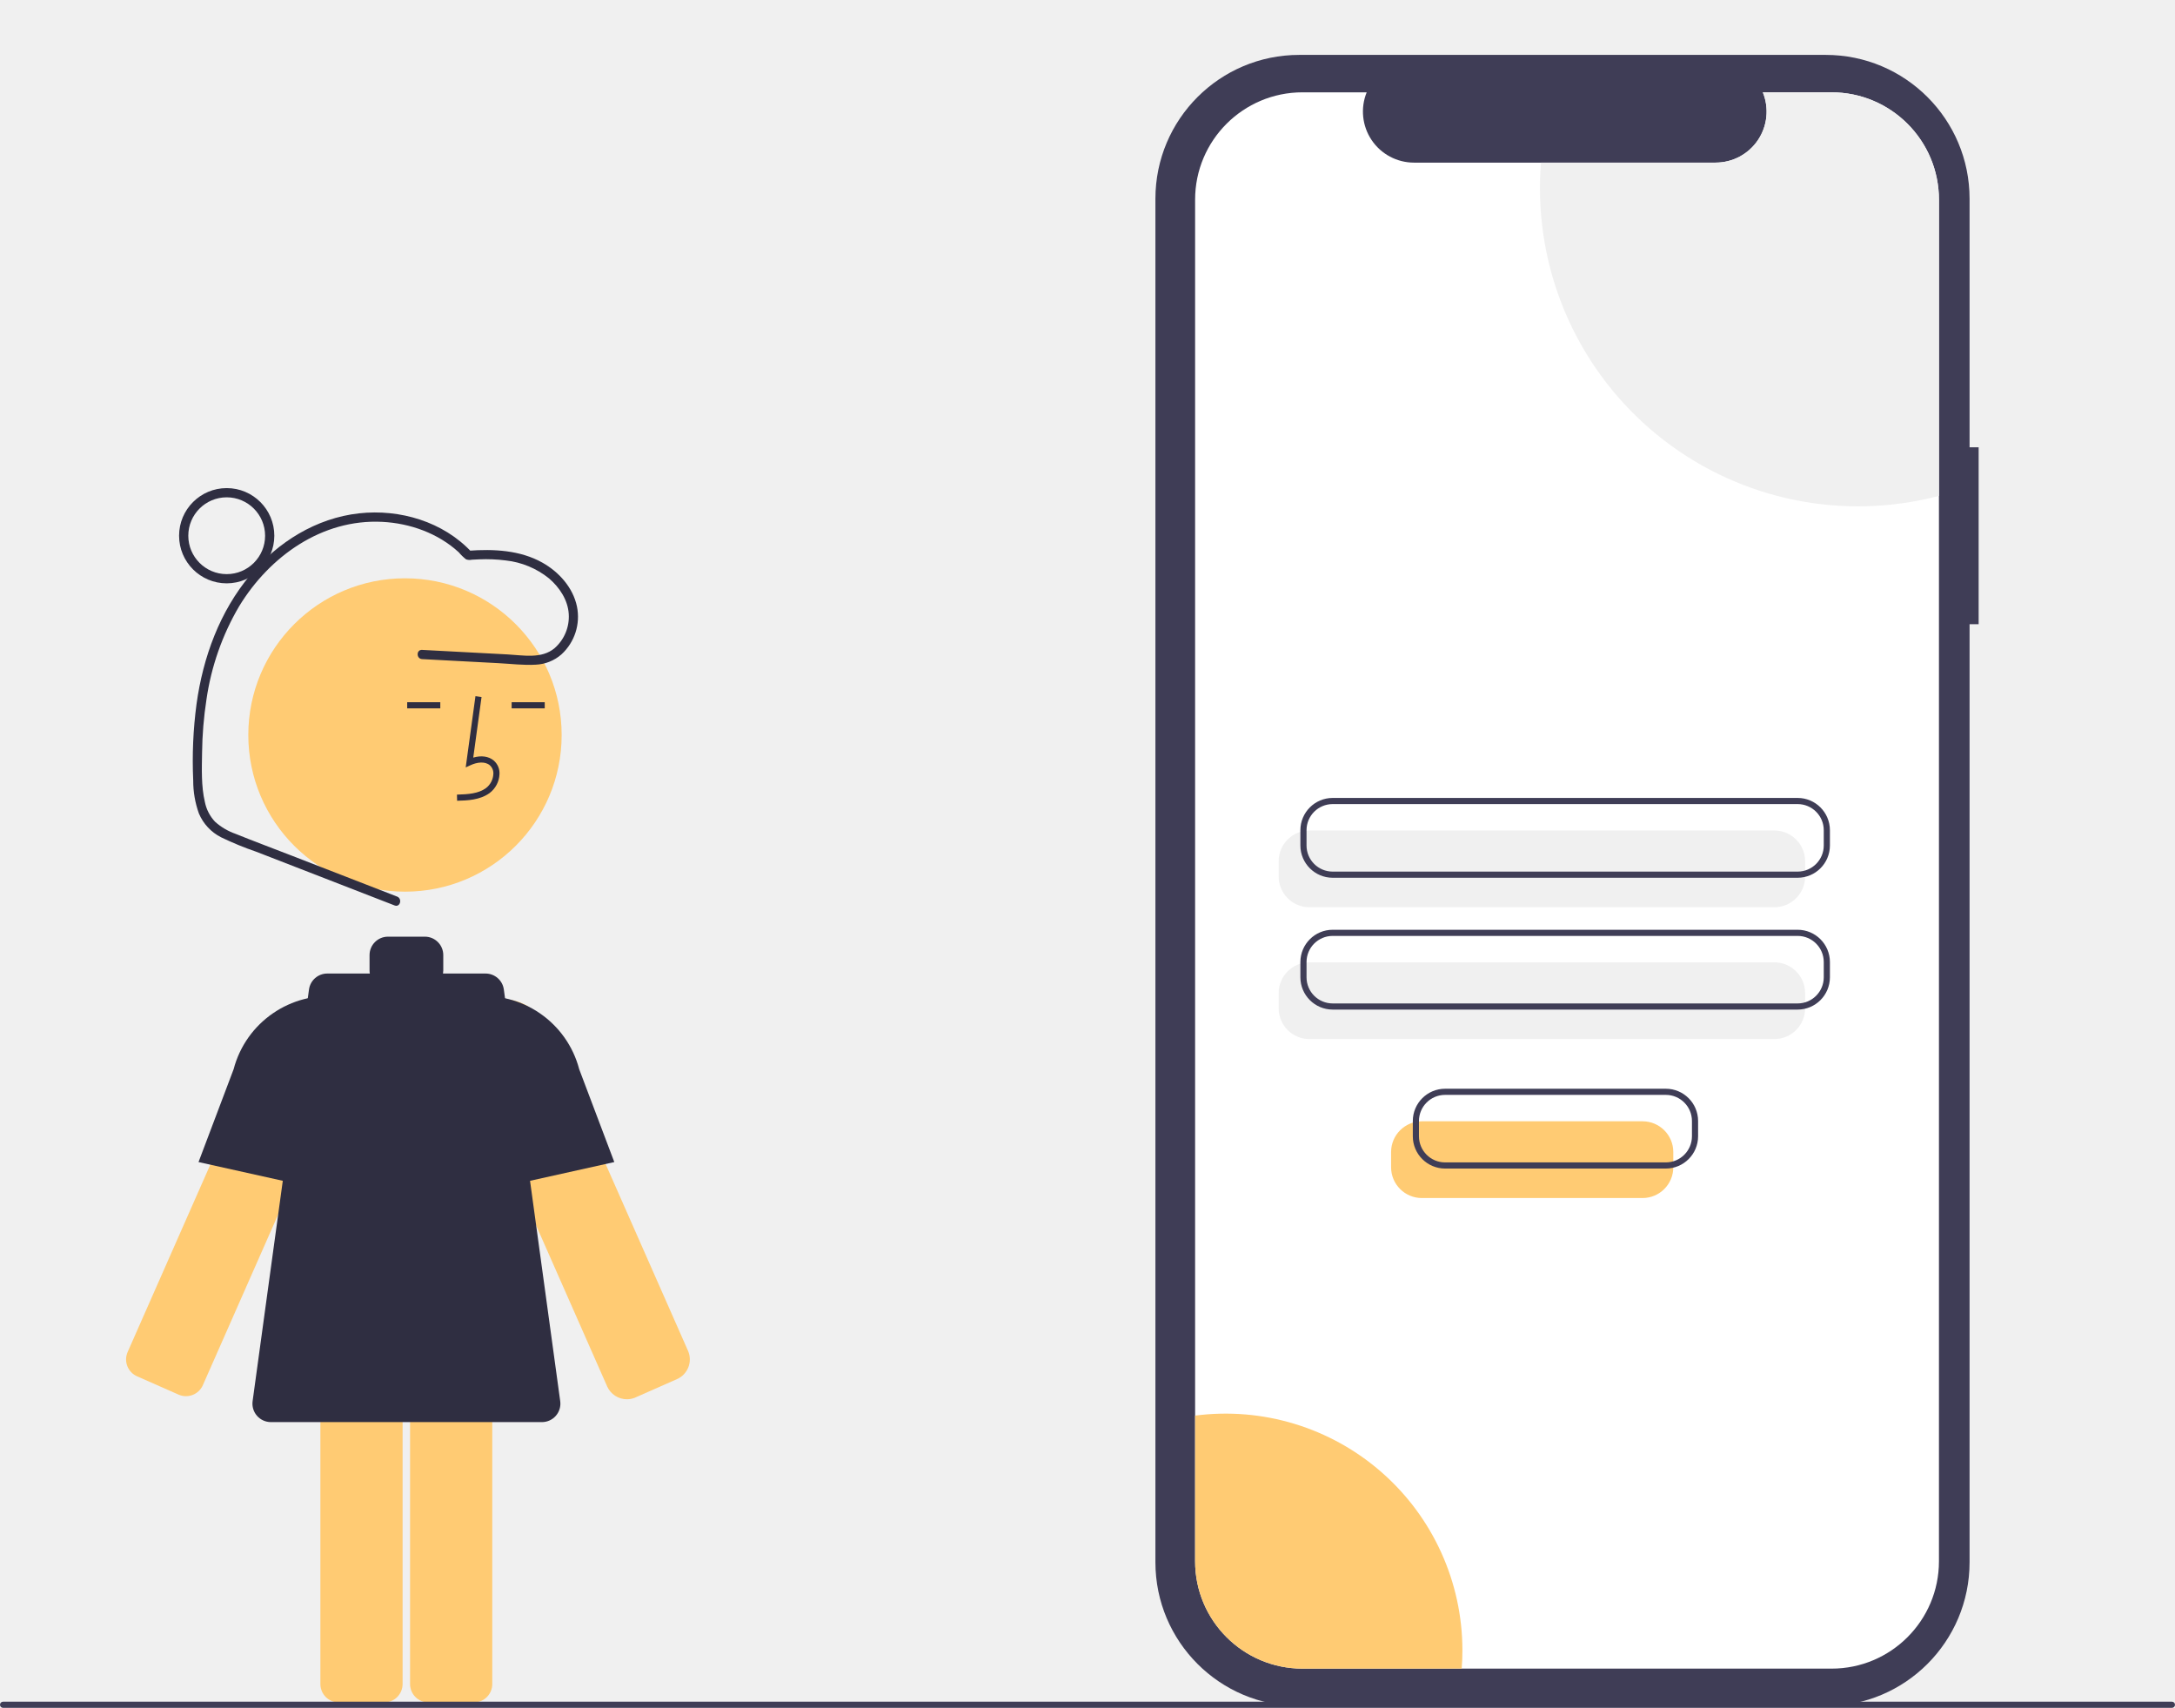
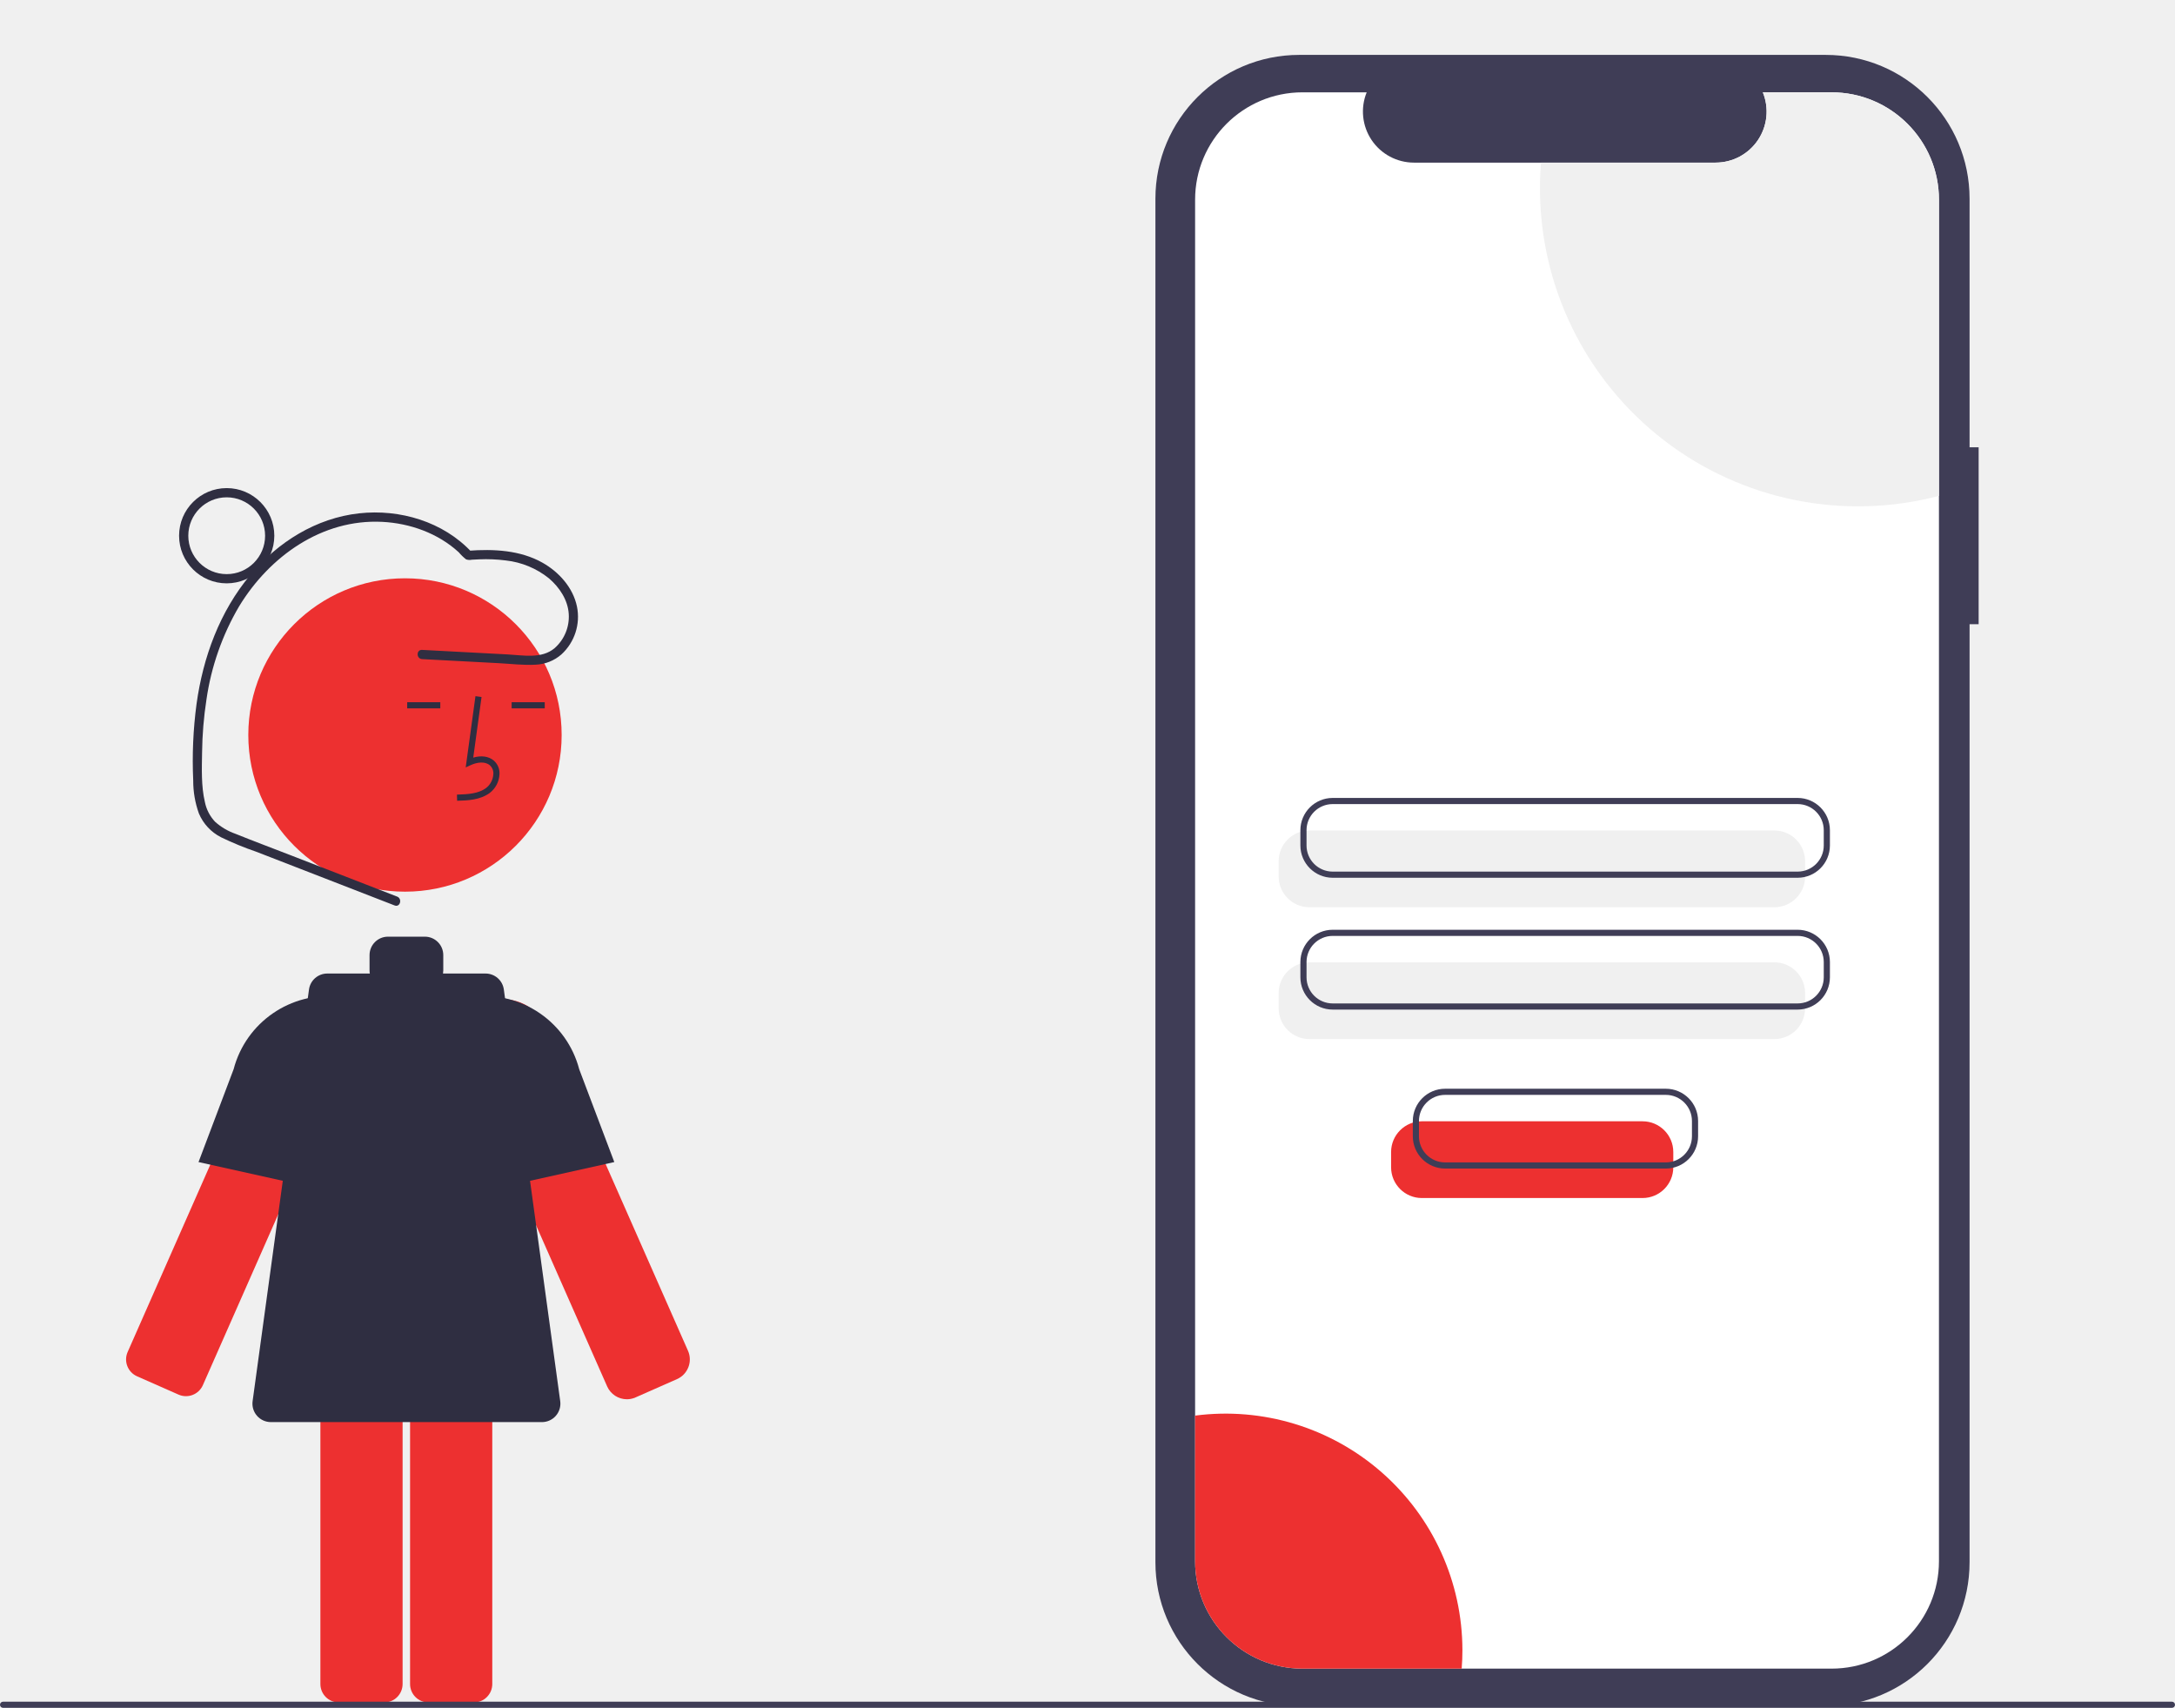
<svg xmlns="http://www.w3.org/2000/svg" data-name="Layer 1" width="708" height="555.867" viewBox="0 0 708 555.867">
-   <path id="b10fb2cf-c586-4c5f-9fbf-e678f5ffa3db-153" data-name="Path 133" d="M890.465,679.515a211.722,211.722,0,0,1-46.196,37.27c-.392.241-.79.467-1.189.7l-27.639-24.463c.29-.27.612-.572.958-.905C836.992,672.563,939.229,535.838,946.042,502.544,945.572,505.317,952.189,614.094,890.465,679.515Z" transform="translate(-246 -172.0663)" fill="#f0f0f0" />
-   <path id="a32c10c7-75df-4179-a648-6a8d2a687209-154" data-name="Path 134" d="M849.602,721.505c-.523.125-1.054.241-1.588.348l-20.735-18.353c.405-.141.879-.309,1.42-.496,8.897-3.15,35.394-12.66,61.764-23.492,28.334-11.644,56.533-24.8,62.598-33.227C951.76,648.244,911.686,707.622,849.602,721.505Z" transform="translate(-246 -172.0663)" fill="#f0f0f0" />
+   <path id="b10fb2cf-c586-4c5f-9fbf-e678f5ffa3db-203" data-name="Path 133" d="M890.465,679.515a211.722,211.722,0,0,1-46.196,37.27c-.392.241-.79.467-1.189.7l-27.639-24.463c.29-.27.612-.572.958-.905C836.992,672.563,939.229,535.838,946.042,502.544,945.572,505.317,952.189,614.094,890.465,679.515Z" transform="translate(-246 -172.0663)" fill="#f0f0f0" />
+   <path id="a32c10c7-75df-4179-a648-6a8d2a687209-204" data-name="Path 134" d="M849.602,721.505c-.523.125-1.054.241-1.588.348l-20.735-18.353c.405-.141.879-.309,1.42-.496,8.897-3.15,35.394-12.66,61.764-23.492,28.334-11.644,56.533-24.8,62.598-33.227C951.76,648.244,911.686,707.622,849.602,721.505Z" transform="translate(-246 -172.0663)" fill="#f0f0f0" />
  <path d="M890.082,317.646h-2.953V236.753a46.819,46.819,0,0,0-46.819-46.819H668.926a46.819,46.819,0,0,0-46.819,46.819v443.789a46.819,46.819,0,0,0,46.819,46.819H840.31a46.819,46.819,0,0,0,46.819-46.819V375.228h2.953Z" transform="translate(-246 -172.0663)" fill="#3f3d56" />
  <path d="M877.163,237.074V680.217a34.957,34.957,0,0,1-34.969,34.957H669.984a34.954,34.954,0,0,1-34.957-34.957V237.074a34.954,34.954,0,0,1,34.957-34.957h20.898a16.619,16.619,0,0,0,15.383,22.88h98.181a16.601,16.601,0,0,0,15.384-22.88H842.193A34.957,34.957,0,0,1,877.163,237.074Z" transform="translate(-246 -172.0663)" fill="#fff" />
  <path d="M823.595,467.355H672.228a10.011,10.011,0,0,1-10-10v-4.978a10.011,10.011,0,0,1,10-10h151.367a10.011,10.011,0,0,1,10,10v4.978A10.011,10.011,0,0,1,823.595,467.355Z" transform="translate(-246 -172.0663)" fill="#f0f0f0" />
  <path d="M823.595,510.262H672.228a10.011,10.011,0,0,1-10-10v-4.978a10.011,10.011,0,0,1,10-10h151.367a10.011,10.011,0,0,1,10,10v4.978A10.011,10.011,0,0,1,823.595,510.262Z" transform="translate(-246 -172.0663)" fill="#f0f0f0" />
  <path d="M831.166,457.759H679.8a10.512,10.512,0,0,1-10.5-10.5v-4.978a10.512,10.512,0,0,1,10.5-10.5h151.367a10.512,10.512,0,0,1,10.5,10.5v4.978A10.512,10.512,0,0,1,831.166,457.759Zm-151.367-23.978a8.51,8.51,0,0,0-8.5,8.5v4.978a8.51,8.51,0,0,0,8.5,8.5h151.367a8.51,8.51,0,0,0,8.5-8.5v-4.978a8.51,8.51,0,0,0-8.5-8.5Z" transform="translate(-246 -172.0663)" fill="#3f3d56" />
  <path d="M831.166,500.666H679.8a10.512,10.512,0,0,1-10.5-10.5V485.189a10.512,10.512,0,0,1,10.5-10.5h151.367a10.512,10.512,0,0,1,10.5,10.5v4.978A10.512,10.512,0,0,1,831.166,500.666ZM679.8,476.689a8.51,8.51,0,0,0-8.5,8.5v4.978a8.51,8.51,0,0,0,8.5,8.5h151.367a8.51,8.51,0,0,0,8.5-8.5V485.189a8.51,8.51,0,0,0-8.5-8.5Z" transform="translate(-246 -172.0663)" fill="#3f3d56" />
  <path d="M877.163,237.074V333.464A103.539,103.539,0,0,1,747.28,233.389q0-4.24.341-8.392h56.826a16.601,16.601,0,0,0,15.384-22.88H842.193A34.957,34.957,0,0,1,877.163,237.074Z" transform="translate(-246 -172.0663)" fill="#f0f0f0" />
-   <path d="M722.041,709.154c0,2.032-.076,4.038-.24,6.02H669.984a34.954,34.954,0,0,1-34.957-34.957v-47.4a77.073,77.073,0,0,1,87.013,76.337Z" transform="translate(-246 -172.0663)" fill="#ffcb73" />
-   <path d="M304.121,625.985a6.007,6.007,0,0,0,7.911-3.067l46.679-105.794a13.379,13.379,0,0,0-17.077-17.876h-0a13.199,13.199,0,0,0-6.75,5.78,13.649,13.649,0,0,0-.654,1.293l-46.679,105.794a6,6,0,0,0,3.067,7.912Z" transform="translate(-246 -172.0663)" fill="#ffcb73" />
+   <path d="M722.041,709.154c0,2.032-.076,4.038-.24,6.02H669.984a34.954,34.954,0,0,1-34.957-34.957v-47.4a77.073,77.073,0,0,1,87.013,76.337Z" transform="translate(-246 -172.0663)" fill="#ed3030" />
+   <path d="M304.121,625.985a6.007,6.007,0,0,0,7.911-3.067l46.679-105.794a13.379,13.379,0,0,0-17.077-17.876h-0a13.199,13.199,0,0,0-6.75,5.78,13.649,13.649,0,0,0-.654,1.293l-46.679,105.794a6,6,0,0,0,3.067,7.912Z" transform="translate(-246 -172.0663)" fill="#ed3030" />
  <path d="M356.795,560.557l-46.172-10.261,11.428-30.232a31.95,31.95,0,0,1,34.299-23.628l.445.049Z" transform="translate(-246 -172.0663)" fill="#2f2e41" />
-   <path d="M450.055,627.498a7.028,7.028,0,0,1-6.412-4.177L396.964,517.527a14.381,14.381,0,0,1,25.609-12.997v-0a14.618,14.618,0,0,1,.703,1.388l46.679,105.794a7,7,0,0,1-3.579,9.23l-13.961,6.16-.007-.016A6.944,6.944,0,0,1,450.055,627.498Z" transform="translate(-246 -172.0663)" fill="#ffcb73" />
-   <path d="M385.485,591.169a6.007,6.007,0,0,0-6,6V720.183a6.007,6.007,0,0,0,6,6H400.245a6.007,6.007,0,0,0,6-6V597.169a6.007,6.007,0,0,0-6-6Z" transform="translate(-246 -172.0663)" fill="#ffcb73" />
-   <path d="M356.293,591.169a6.007,6.007,0,0,0-6,6V720.183a6.007,6.007,0,0,0,6,6h14.76a6.007,6.007,0,0,0,6-6V597.169a6.007,6.007,0,0,0-6-6Z" transform="translate(-246 -172.0663)" fill="#ffcb73" />
-   <circle cx="131.828" cy="239.224" r="51" fill="#ffcb73" />
+   <path d="M450.055,627.498a7.028,7.028,0,0,1-6.412-4.177L396.964,517.527a14.381,14.381,0,0,1,25.609-12.997v-0a14.618,14.618,0,0,1,.703,1.388l46.679,105.794a7,7,0,0,1-3.579,9.23l-13.961,6.16-.007-.016A6.944,6.944,0,0,1,450.055,627.498Z" transform="translate(-246 -172.0663)" fill="#ed3030" />
+   <path d="M385.485,591.169a6.007,6.007,0,0,0-6,6V720.183a6.007,6.007,0,0,0,6,6H400.245a6.007,6.007,0,0,0,6-6V597.169a6.007,6.007,0,0,0-6-6Z" transform="translate(-246 -172.0663)" fill="#ed3030" />
+   <path d="M356.293,591.169a6.007,6.007,0,0,0-6,6V720.183a6.007,6.007,0,0,0,6,6h14.76a6.007,6.007,0,0,0,6-6V597.169a6.007,6.007,0,0,0-6-6Z" transform="translate(-246 -172.0663)" fill="#ed3030" />
+   <circle cx="131.828" cy="239.224" r="51" fill="#ed3030" />
  <path d="M394.8,432.699c3.306-.092,7.42-.207,10.59-2.522a8.133,8.133,0,0,0,3.2-6.073,5.471,5.471,0,0,0-1.86-4.493c-1.656-1.399-4.073-1.727-6.678-.961l2.699-19.726-1.981-.271L397.596,421.843l1.655-.759c1.918-.88,4.552-1.328,6.188.055a3.515,3.515,0,0,1,1.153,2.896,6.147,6.147,0,0,1-2.381,4.528c-2.467,1.802-5.746,2.034-9.466,2.138Z" transform="translate(-246 -172.0663)" fill="#2f2e41" />
  <rect x="166.55" y="228.559" width="10.772" height="2" fill="#2f2e41" />
  <rect x="132.55" y="228.559" width="10.772" height="2" fill="#2f2e41" />
  <path d="M428.362,628.119l-18.356-134a6,6,0,0,0-5.945-5.186H390.205a6.025,6.025,0,0,0,.09-1v-5a6,6,0,0,0-6-6h-12a6,6,0,0,0-6,6v5a6.025,6.025,0,0,0,.09,1H352.53a6,6,0,0,0-5.945,5.186l-18.356,134a6,6,0,0,0,5.944,6.814h88.244A6,6,0,0,0,428.362,628.119Z" transform="translate(-246 -172.0663)" fill="#2f2e41" />
  <path d="M399.795,560.557V496.486l.445-.049a31.961,31.961,0,0,1,34.315,23.68l11.411,30.18Z" transform="translate(-246 -172.0663)" fill="#2f2e41" />
  <path d="M375.26,463.882l-35.275-13.692c-5.768-2.239-11.569-4.41-17.307-6.726a19.726,19.726,0,0,1-6.662-3.926,13.09,13.09,0,0,1-3.321-6.427c-1.223-5.171-1.002-10.825-.915-16.102a122.699,122.699,0,0,1,1.422-17.241,83.286,83.286,0,0,1,10.65-30.38c9.893-16.232,26.937-28.444,46.543-27.469,9.077.451,18.206,3.708,24.949,9.914a15.751,15.751,0,0,0,2.355,2.282,3.268,3.268,0,0,0,1.876.126q1.234-.079,2.471-.121a51.043,51.043,0,0,1,8.566.359,27.121,27.121,0,0,1,14.13,5.867c3.37,2.899,6.112,6.992,6.395,11.54a13.66,13.66,0,0,1-4.614,11.151c-4.209,3.547-10.213,2.3-15.261,2.033l-18.494-.98-9.37-.496c-1.929-.102-1.924,2.898,0,3l24.905,1.319c4.002.212,8.127.732,12.132.492a13.574,13.574,0,0,0,8.333-3.352,16.628,16.628,0,0,0,5.037-15.601c-1.284-6.138-5.852-11.215-11.207-14.235-7.286-4.11-15.988-4.504-24.141-3.896l1.061.439c-9.222-9.898-23.349-14.077-36.61-12.615-14.002,1.544-26.456,9.356-35.404,20.038-9.976,11.909-15.413,26.76-17.527,42.03a139.839,139.839,0,0,0-1.082,24.88,31.35,31.35,0,0,0,1.852,10.751,15.39,15.39,0,0,0,7.225,7.746,103.398,103.398,0,0,0,11.468,4.711L342.436,454.344l25.528,9.909,6.498,2.522c1.801.699,2.581-2.201.798-2.893Z" transform="translate(-246 -172.0663)" fill="#2f2e41" />
  <path d="M319.795,361.934a15.5,15.5,0,1,1,15.5-15.5A15.517,15.517,0,0,1,319.795,361.934Zm0-28a12.5,12.5,0,1,0,12.5,12.5A12.514,12.514,0,0,0,319.795,333.934Z" transform="translate(-246 -172.0663)" fill="#2f2e41" />
  <rect x="528.177" y="440.815" width="42.237" height="42.237" transform="translate(147.6141 -410.7547) rotate(37.40978)" fill="#f0f0f0" />
  <path d="M389.295,228.934a33.949,33.949,0,0,1,27.277,13.702l19.59-25.614-58.779-44.956-44.956,58.779,25.333,19.376A34.003,34.003,0,0,1,389.295,228.934Z" transform="translate(-246 -172.0663)" fill="#f0f0f0" />
  <path d="M953,727.934H247a1,1,0,0,1,0-2H953a1,1,0,0,1,0,2Z" transform="translate(-246 -172.0663)" fill="#3f3d56" />
-   <path d="M780.687,562.003H708.825a10.011,10.011,0,0,1-10-10v-4.978a10.011,10.011,0,0,1,10-10h71.862a10.011,10.011,0,0,1,10,10v4.978A10.011,10.011,0,0,1,780.687,562.003Z" transform="translate(-246 -172.0663)" fill="#ffcb73" />
+   <path d="M780.687,562.003H708.825a10.011,10.011,0,0,1-10-10v-4.978a10.011,10.011,0,0,1,10-10h71.862a10.011,10.011,0,0,1,10,10v4.978A10.011,10.011,0,0,1,780.687,562.003Z" transform="translate(-246 -172.0663)" fill="#ed3030" />
  <path d="M788.259,552.407H716.397a10.512,10.512,0,0,1-10.5-10.5v-4.978a10.512,10.512,0,0,1,10.5-10.5h71.862a10.512,10.512,0,0,1,10.5,10.5v4.978A10.512,10.512,0,0,1,788.259,552.407Zm-71.862-23.978a8.51,8.51,0,0,0-8.5,8.5v4.978a8.51,8.51,0,0,0,8.5,8.5h71.862a8.51,8.51,0,0,0,8.5-8.5v-4.978a8.51,8.51,0,0,0-8.5-8.5Z" transform="translate(-246 -172.0663)" fill="#3f3d56" />
</svg>
